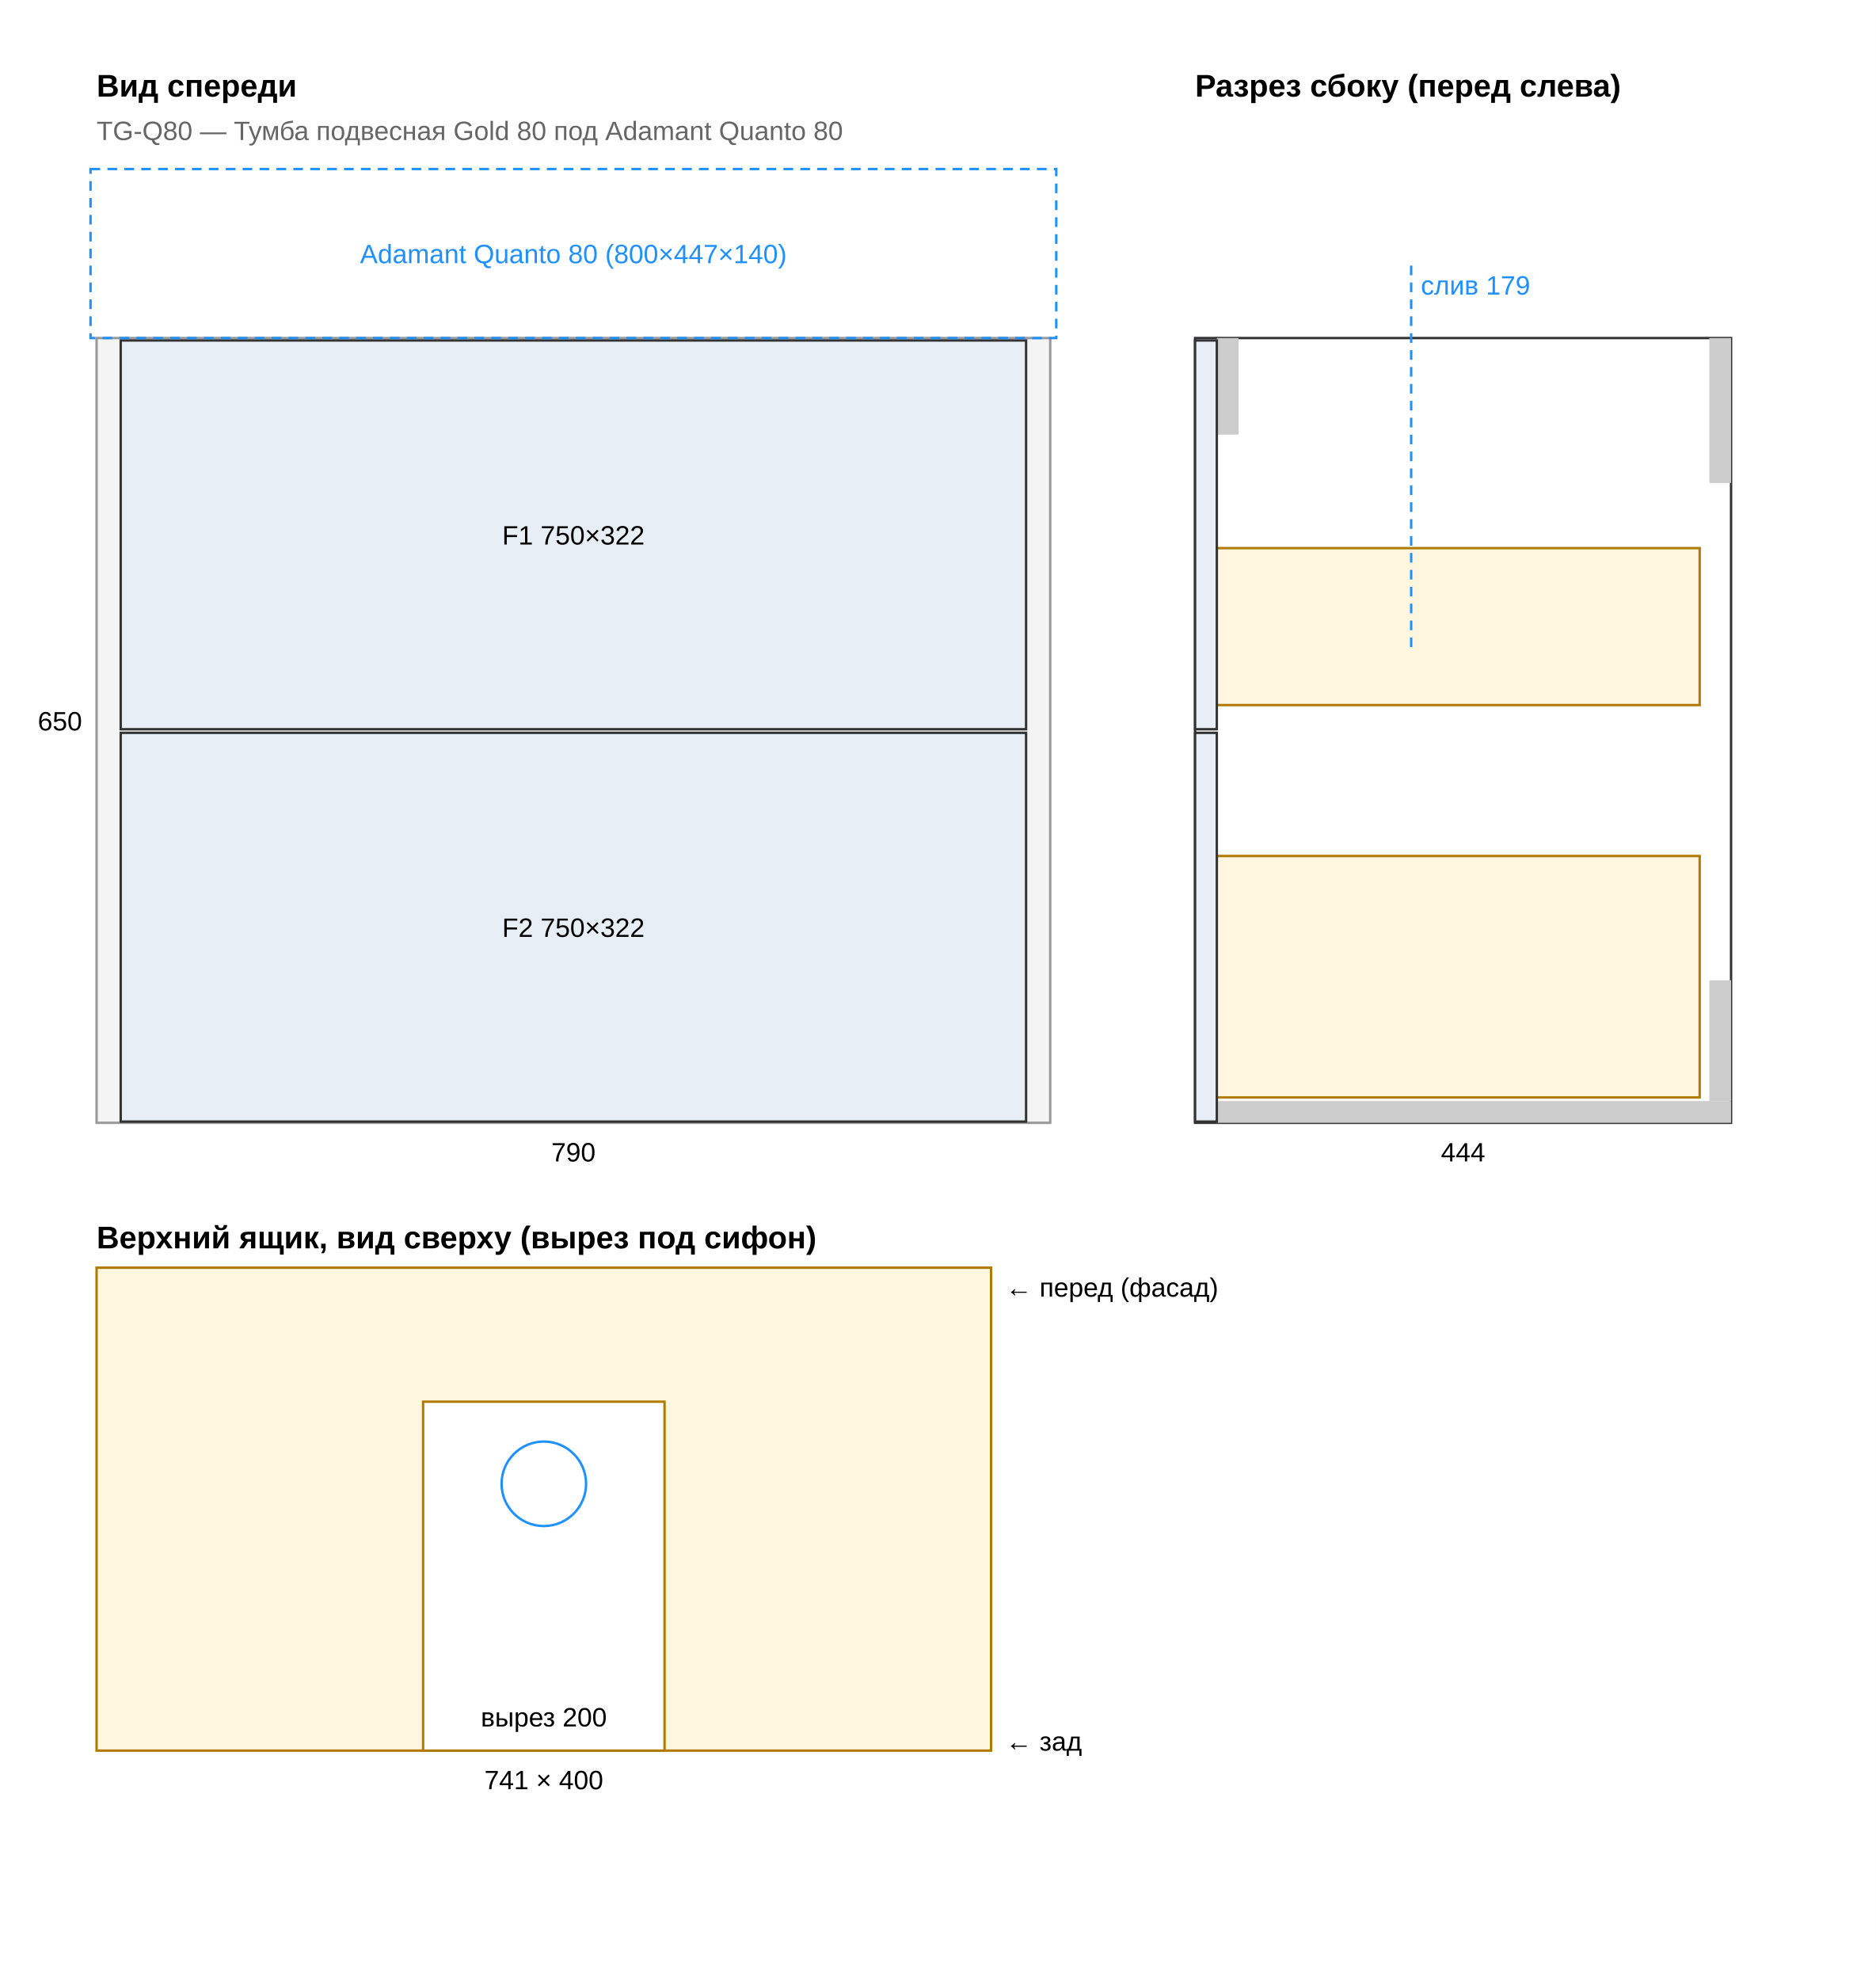
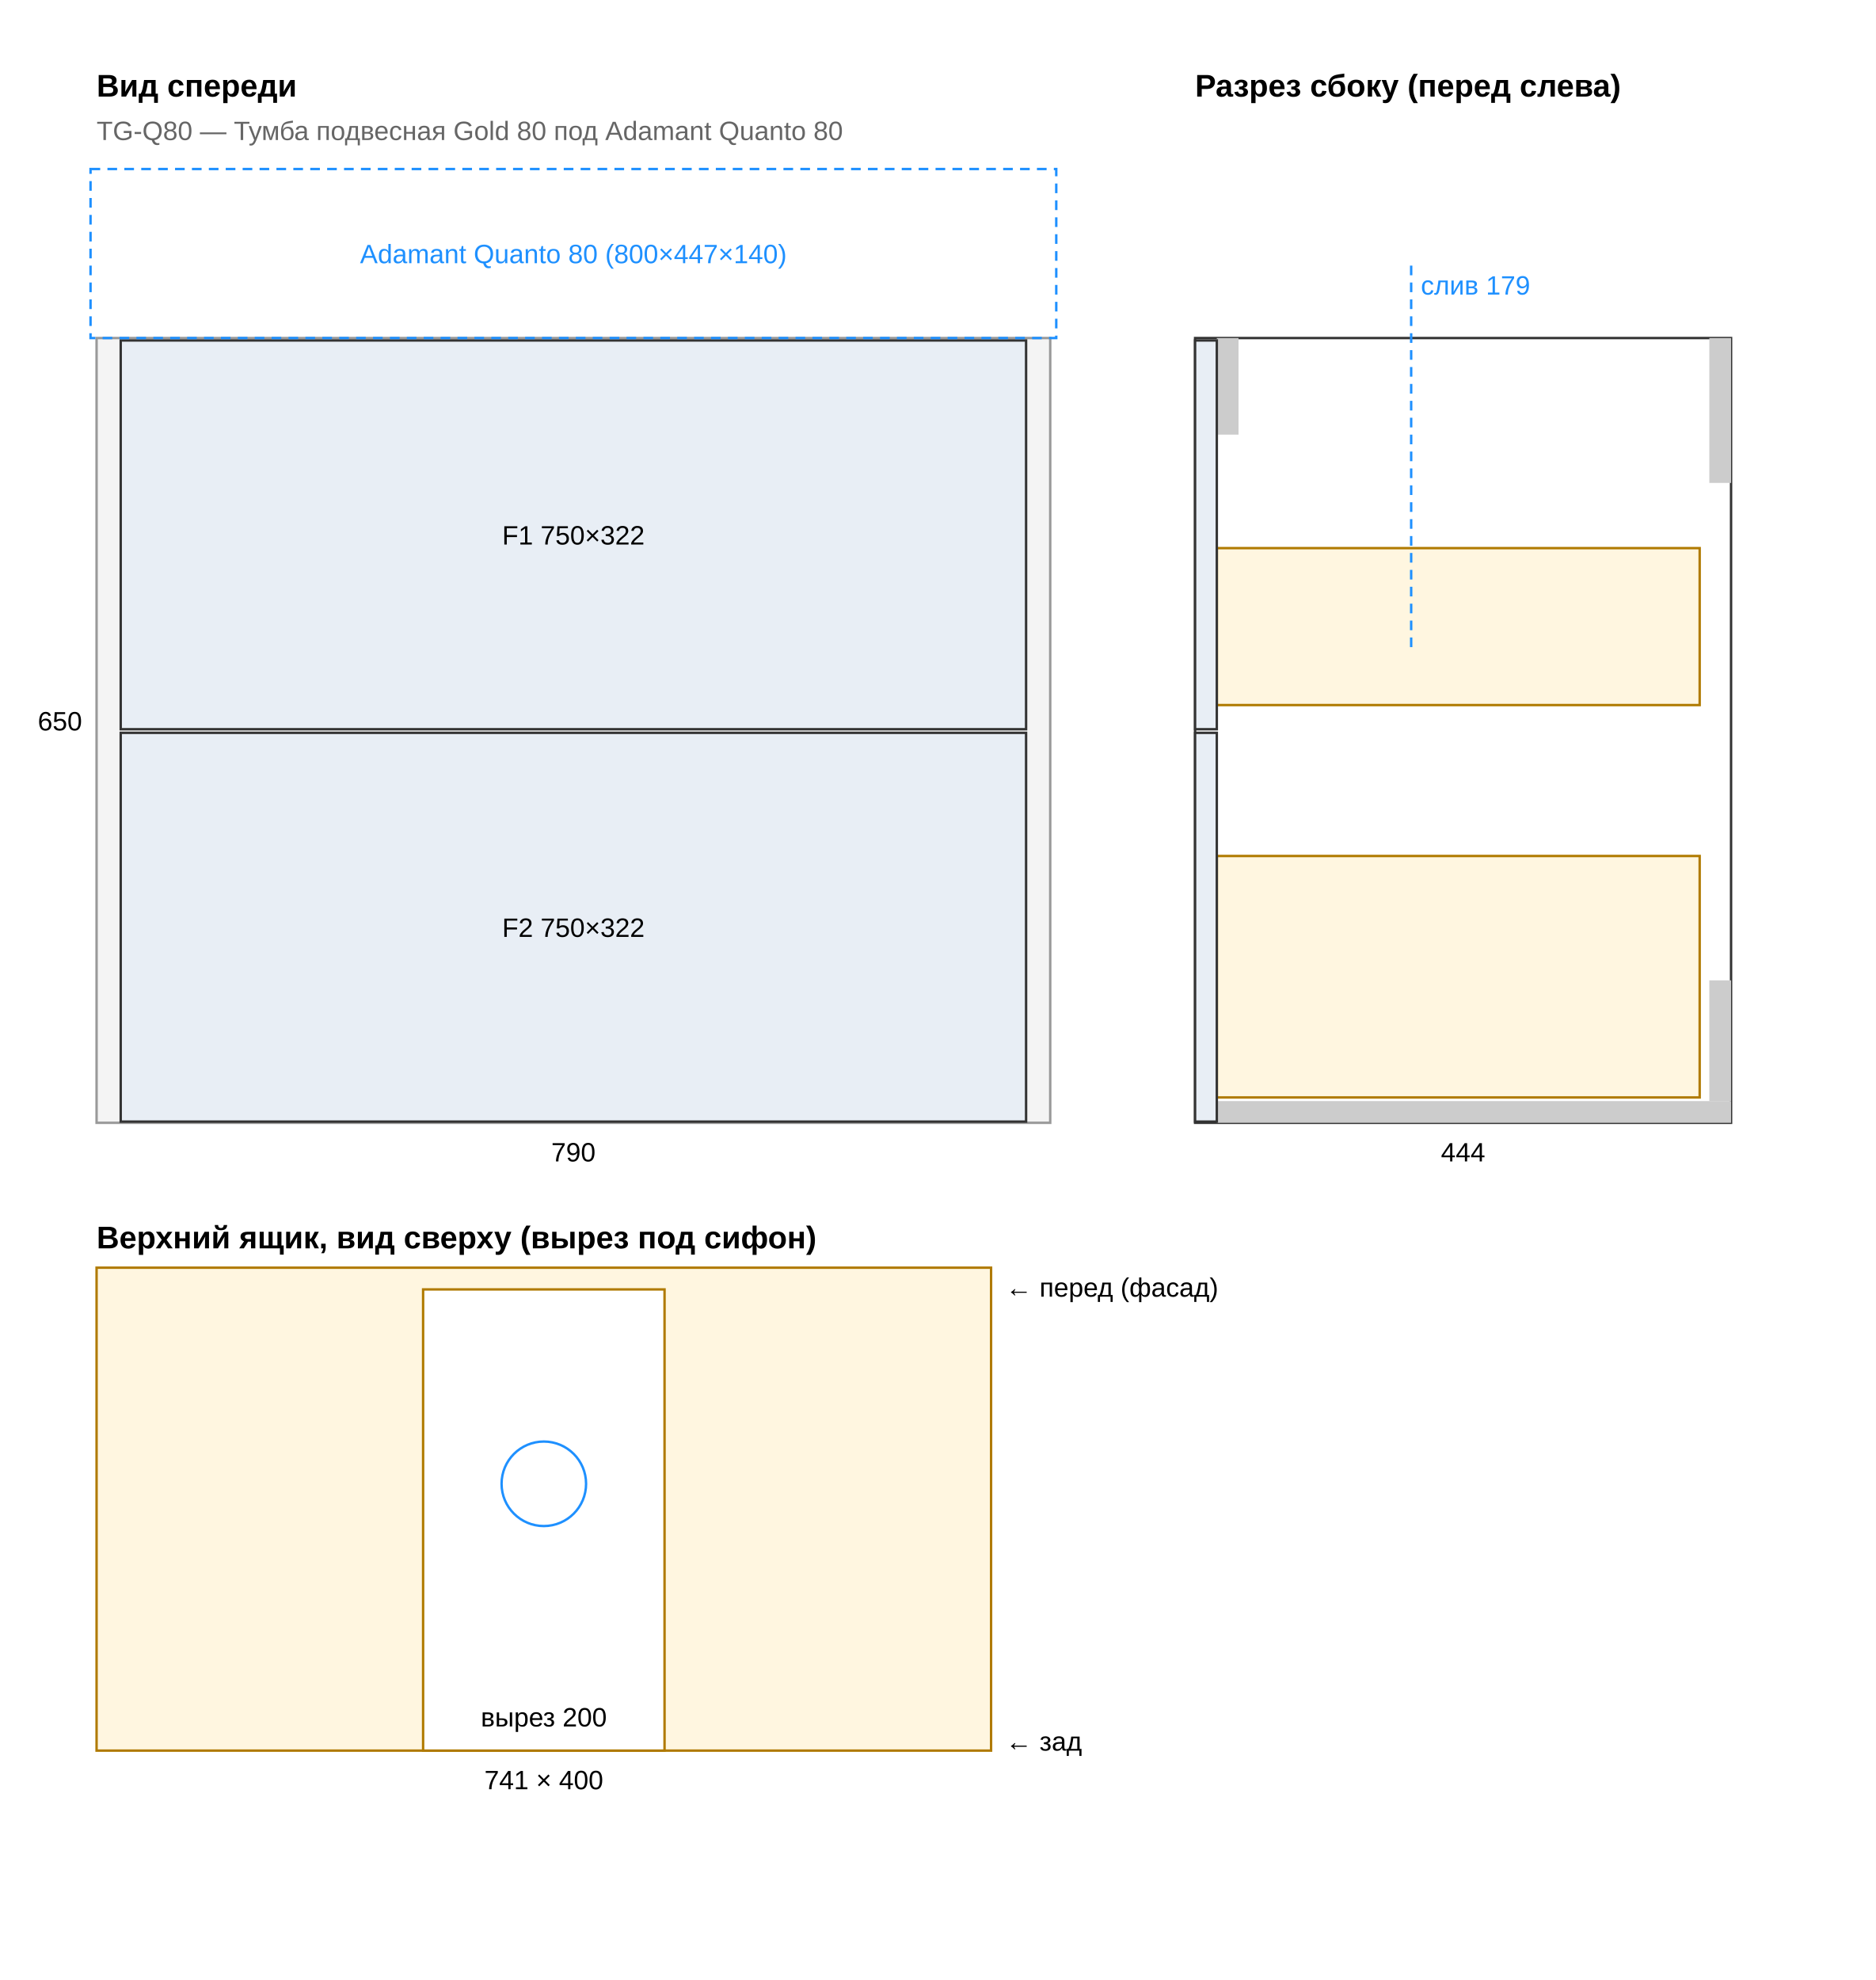
<svg xmlns="http://www.w3.org/2000/svg" width="777" height="820" viewBox="0 0 777 820" font-family="Arial" font-size="11">
  <rect width="100%" height="100%" fill="white" />
  <text x="40" y="40" font-size="13" font-weight="bold">Вид спереди</text>
  <rect x="40" y="140.0" width="395.0" height="325.0" fill="#f4f4f4" stroke="#999" />
  <rect x="50.0" y="141.0" width="375.0" height="161.0" fill="#e8eef5" stroke="#333" />
  <text x="237.5" y="225.5" text-anchor="middle">F1 750×322</text>
  <rect x="50.0" y="303.5" width="375.0" height="161.0" fill="#e8eef5" stroke="#333" />
  <text x="237.5" y="388.0" text-anchor="middle">F2 750×322</text>
  <rect x="37.5" y="70.0" width="400.0" height="70.0" fill="none" stroke="#1E90FF" stroke-dasharray="4 3" />
  <text x="237.5" y="109.0" text-anchor="middle" fill="#1E90FF">Adamant Quanto 80 (800×447×140)</text>
  <text x="40" y="58" fill="#666">TG-Q80 — Тумба подвесная Gold 80 под Adamant Quanto 80</text>
  <text x="237.5" y="481.0" text-anchor="middle">790</text>
  <text x="34" y="302.5" text-anchor="end">650</text>
  <text x="495.0" y="40" font-size="13" font-weight="bold">Разрез сбоку (перед слева)</text>
  <rect x="495.0" y="140.0" width="222.0" height="325.0" fill="none" stroke="#333" />
  <rect x="504.0" y="456.0" width="213.0" height="9.0" fill="#ccc" />
  <rect x="504.0" y="140.0" width="9.0" height="40.0" fill="#ccc" />
  <rect x="708.0" y="140.0" width="9.0" height="60.0" fill="#ccc" />
  <rect x="708.0" y="406.0" width="9.0" height="50.0" fill="#ccc" />
  <rect x="504.0" y="354.5" width="200.0" height="100.0" fill="#fff6e0" stroke="#b07a00" />
  <rect x="504.0" y="227.0" width="200.0" height="65.0" fill="#fff6e0" stroke="#b07a00" />
  <rect x="495.0" y="141.0" width="9.0" height="161.0" fill="#e8eef5" stroke="#333" />
  <rect x="495.0" y="303.5" width="9.0" height="161.0" fill="#e8eef5" stroke="#333" />
  <line x1="584.5" y1="110.0" x2="584.5" y2="270.0" stroke="#1E90FF" stroke-dasharray="4 3" />
  <text x="588.5" y="122.0" fill="#1E90FF">слив 179</text>
  <text x="606.0" y="481.0" text-anchor="middle">444</text>
  <text x="40" y="517.0" font-size="13" font-weight="bold">Верхний ящик, вид сверху (вырез под сифон)</text>
  <rect x="40" y="525.0" width="370.5" height="200.0" fill="#fff6e0" stroke="#b07a00" />
-   <rect x="175.25" y="580.5" width="100.0" height="144.5" fill="white" stroke="#b07a00" />
+   <rect x="175.25" y="534.0" width="100.0" height="191.0" fill="white" stroke="#b07a00" />
  <circle cx="225.25" cy="614.5" r="17.5" fill="none" stroke="#1E90FF" />
  <text x="225.25" y="715.0" text-anchor="middle">вырез 200</text>
  <text x="416.5" y="537.0">← перед (фасад)</text>
  <text x="416.5" y="725.0">← зад</text>
  <text x="225.25" y="741.0" text-anchor="middle">741 × 400</text>
</svg>
